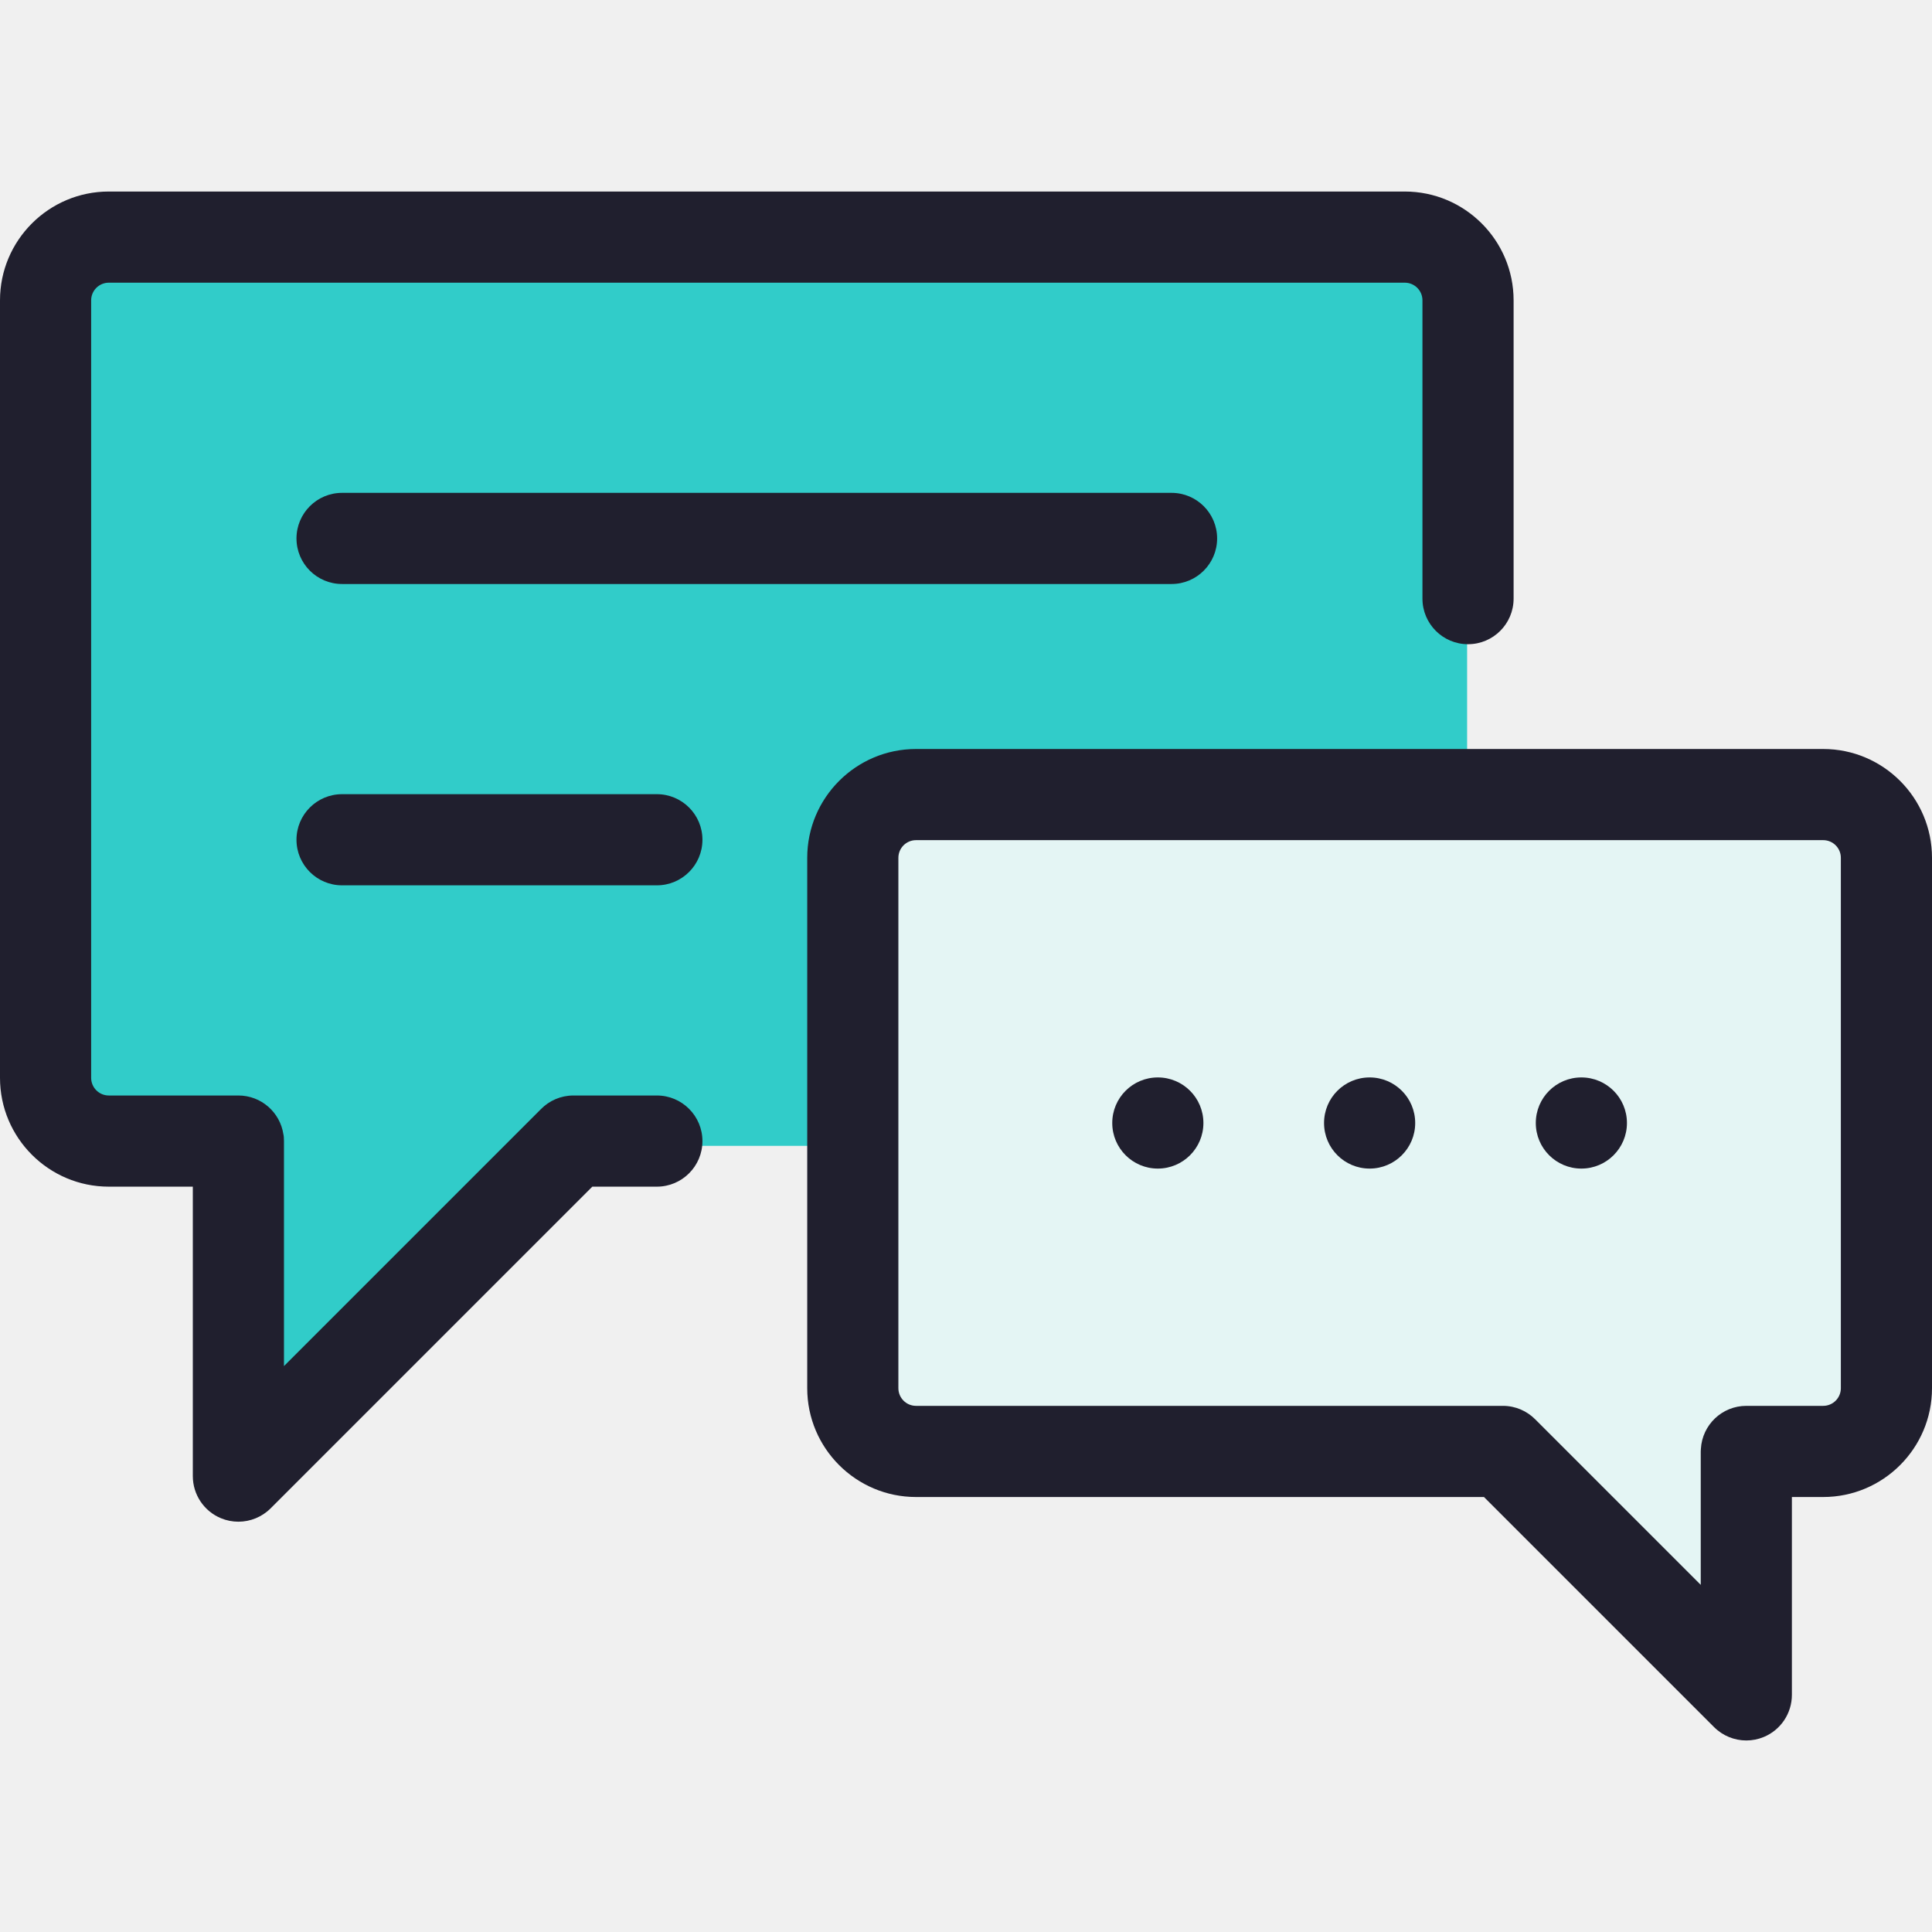
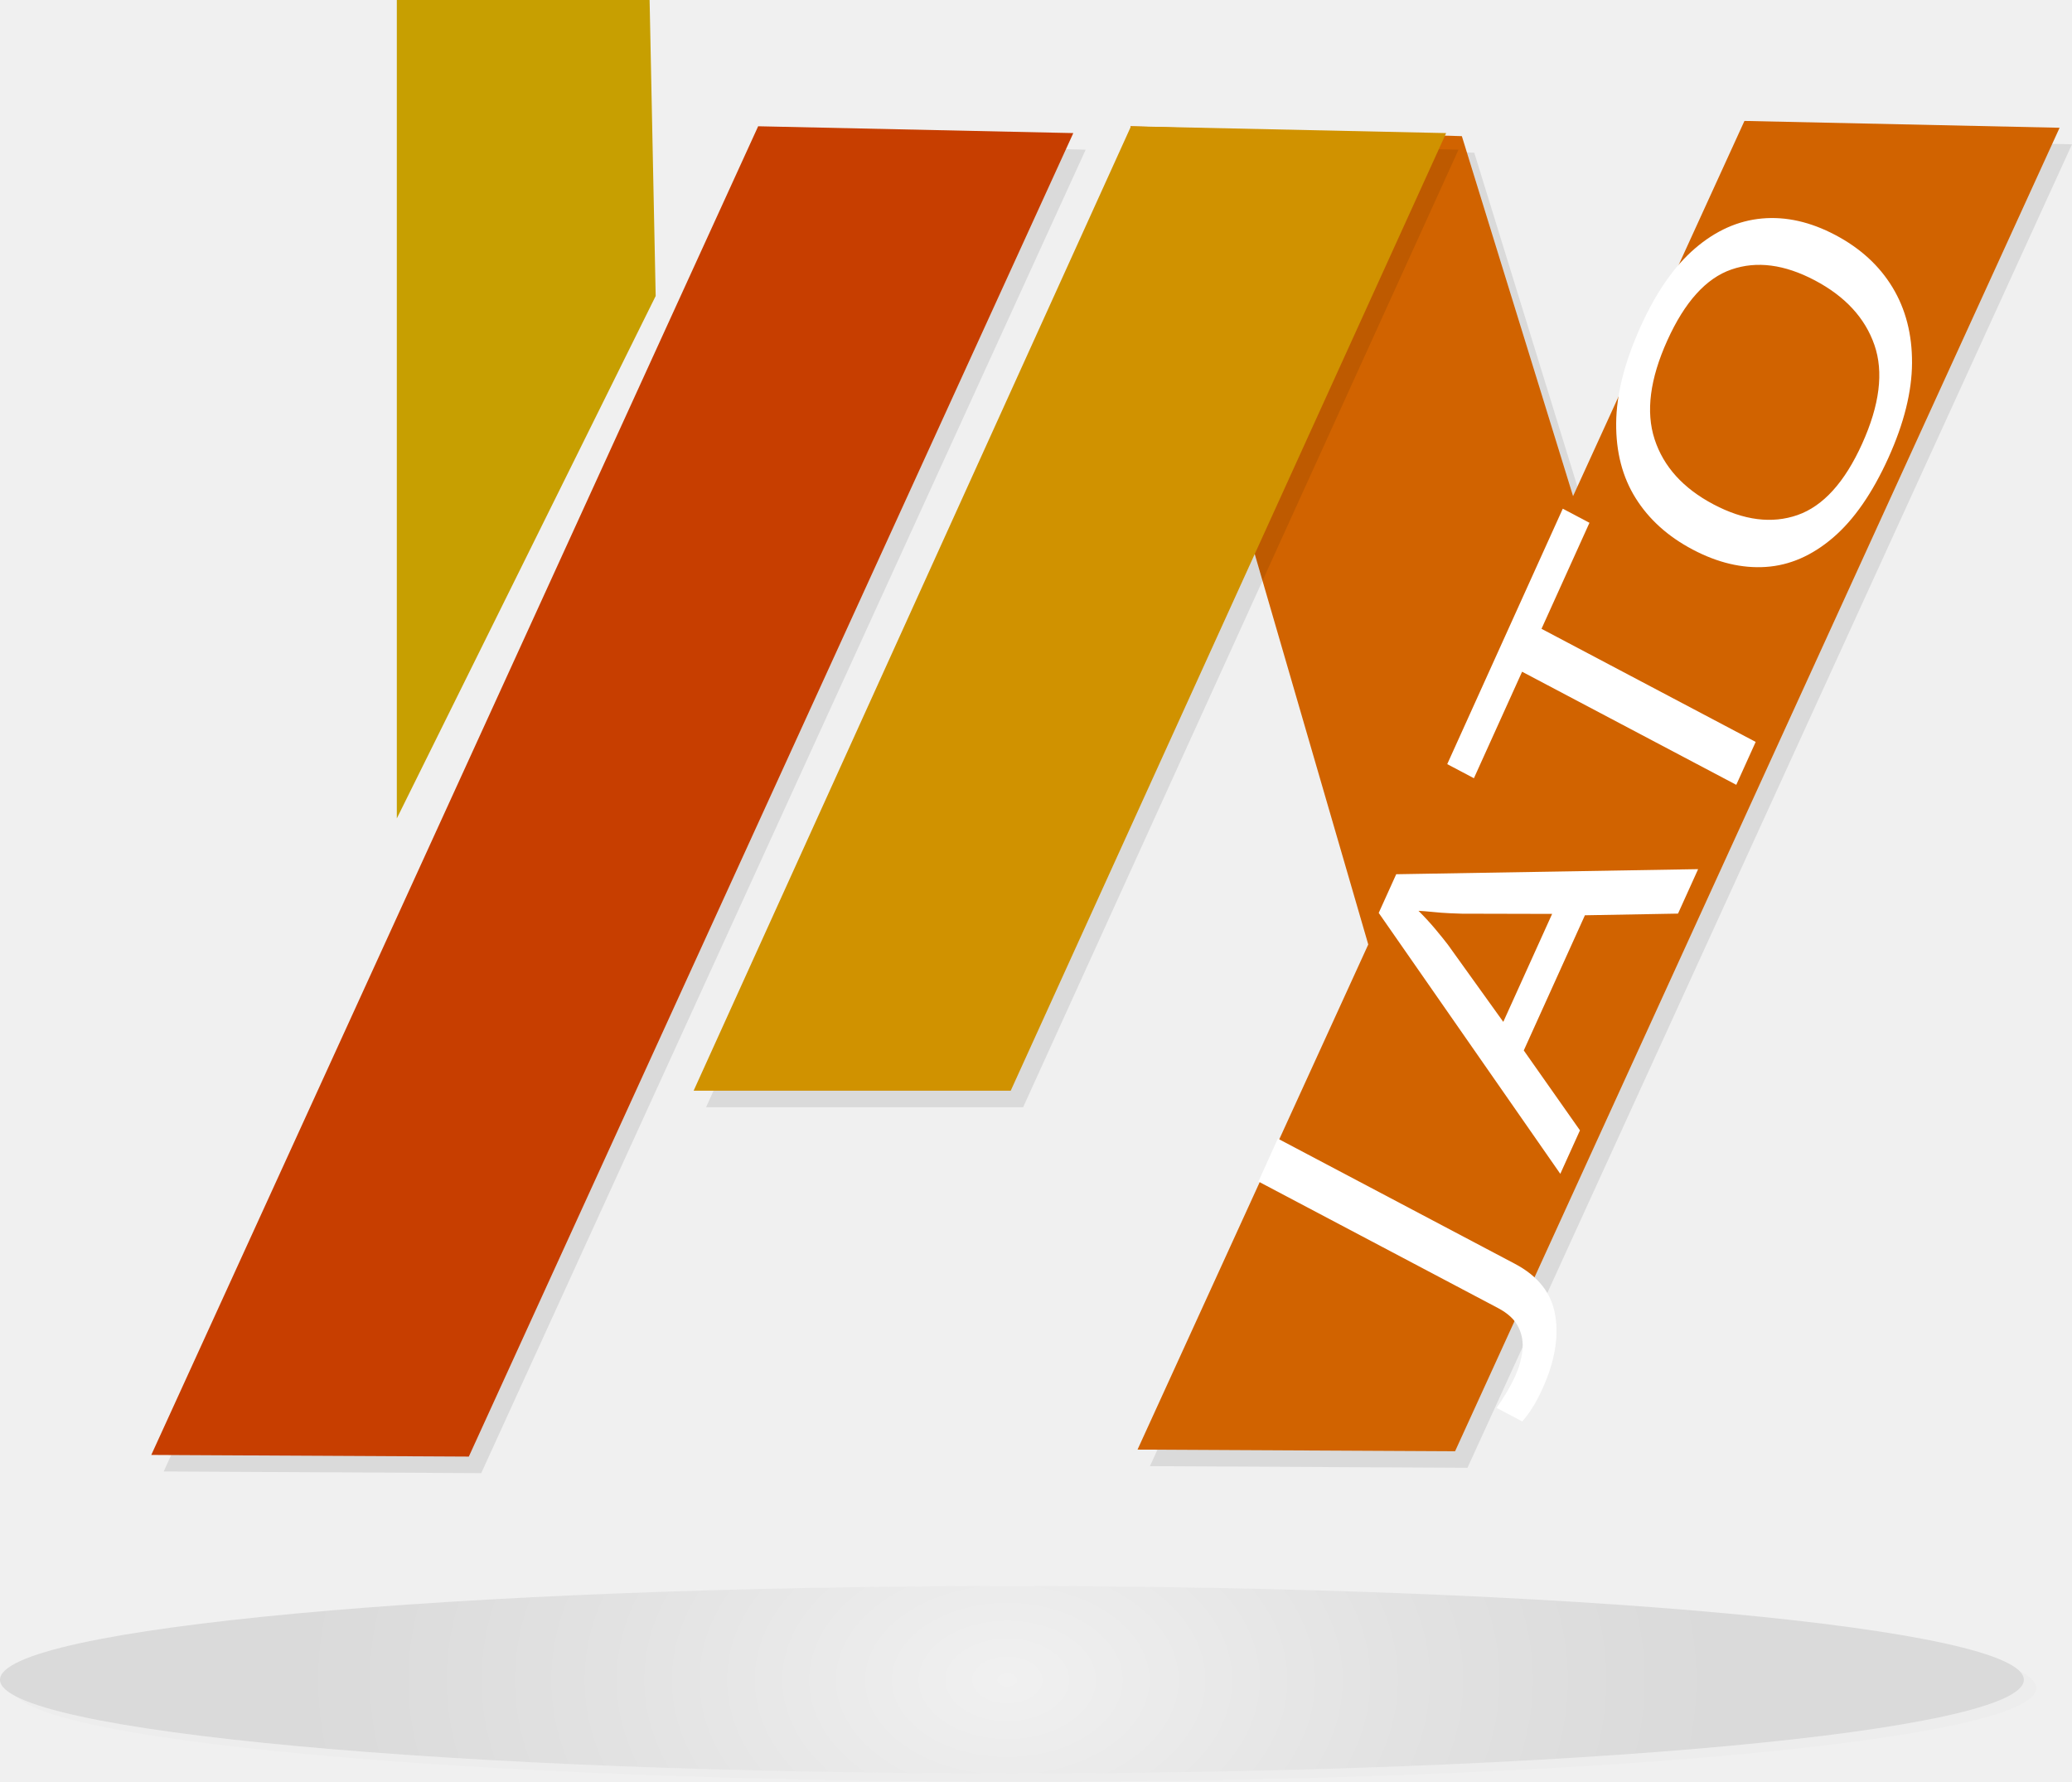
- <svg xmlns="http://www.w3.org/2000/svg" version="1.1" id="Layer_1" x="0px" y="0px" viewBox="0 0 511.999 511.999" style="enable-background:new 0 0 511.999 511.999;" xml:space="preserve">
-   <path style="fill:#E4F5F4;" d="M499.675,228.595V369.16c0,9.252-7.501,16.752-16.752,16.752h-20.376v64.521l-64.522-64.521H242.507  c-9.252,0-16.752-7.501-16.752-16.752v-65.5v-75.066c0-9.252,7.501-16.752,16.752-16.752h146.291h94.125  C492.175,211.842,499.675,219.343,499.675,228.595z" />
-   <path style="fill:#31CCC9;" d="M388.798,80.855v130.988H242.508c-9.252,0-16.752,7.501-16.752,16.752v75.066h-74.039L62.93,392.459  V303.66h-34.35c-9.252,0-16.752-7.501-16.752-16.752V80.855c0-9.252,7.501-16.752,16.752-16.752h343.466  C381.297,64.102,388.798,71.603,388.798,80.855z" />
-   <g>
-     <path style="fill:#201F2E;" d="M174.075,290.318h-22.114c-3.361,0-6.4,1.376-8.59,3.593l-68.115,68.115v-59.629   c0-0.827-0.053-1.419-0.158-1.823c-0.881-5.802-5.877-10.256-11.926-10.256H28.831c-2.577,0-4.674-2.097-4.674-4.674V79.589   c0-2.577,2.097-4.674,4.674-4.674H372.29c2.577,0,4.674,2.097,4.674,4.674v79.055c0,6.67,5.409,12.078,12.078,12.078   s12.078-5.409,12.078-12.078V79.589c0-15.897-12.933-28.831-28.831-28.831H28.831C12.933,50.757,0,63.691,0,79.589v206.056   c0,15.897,12.933,28.831,28.831,28.831H51.1v76.711c0,4.886,2.943,9.289,7.456,11.159c1.494,0.618,3.064,0.919,4.62,0.919   c3.144,0,6.232-1.227,8.543-3.538l85.251-85.251h17.104c6.67,0,12.078-5.409,12.078-12.078S180.745,290.318,174.075,290.318z" />
-     <path style="fill:#201F2E;" d="M483.169,198.491H242.754c-15.897,0-28.831,12.933-28.831,28.831v140.57   c0,15.897,12.933,28.831,28.831,28.831h150.514l60.98,60.98c2.311,2.311,5.4,3.538,8.543,3.538c1.556,0,3.126-0.301,4.62-0.919   c4.512-1.87,7.456-6.273,7.456-11.159v-52.44h8.301c15.897,0,28.831-12.933,28.831-28.831v-140.57   C512,211.424,499.067,198.491,483.169,198.491z M487.844,367.892c0,2.577-2.097,4.674-4.674,4.674h-20.376   c-6.44,0-11.688,5.045-12.043,11.396c-0.023,0.208-0.037,0.429-0.037,0.682v35.358l-43.857-43.857   c-2.189-2.209-5.223-3.58-8.579-3.58H242.754c-2.577,0-4.674-2.097-4.674-4.674V227.322c0-2.577,2.097-4.674,4.674-4.674h240.416   c2.577,0,4.674,2.097,4.674,4.674V367.892z" />
-     <path style="fill:#201F2E;" d="M362.964,285.53c-6.678,0-12.078,5.399-12.078,12.078c0,6.667,5.4,12.078,12.078,12.078   c6.668,0,12.078-5.411,12.078-12.078C375.042,290.929,369.631,285.53,362.964,285.53z" />
-     <path style="fill:#201F2E;" d="M90.65,130.612c-6.67,0-12.078,5.409-12.078,12.078c0,6.67,5.409,12.078,12.078,12.078h219.822   c6.67,0,12.078-5.409,12.078-12.078c0-6.67-5.409-12.078-12.078-12.078H90.65z" />
-     <path style="fill:#201F2E;" d="M174.075,210.465H90.65c-6.67,0-12.078,5.409-12.078,12.078s5.409,12.078,12.078,12.078h83.425   c6.67,0,12.078-5.409,12.078-12.078S180.745,210.465,174.075,210.465z" />
-     <path style="fill:#201F2E;" d="M306.837,285.53c-6.678,0-12.078,5.399-12.078,12.078c0,6.667,5.4,12.078,12.078,12.078   c6.668,0,12.078-5.411,12.078-12.078C318.915,290.929,313.504,285.53,306.837,285.53z" />
-     <path style="fill:#201F2E;" d="M419.079,285.53c-6.678,0-12.078,5.399-12.078,12.078c0,6.667,5.4,12.078,12.078,12.078   c6.668,0,12.078-5.411,12.078-12.078C431.157,290.929,425.746,285.53,419.079,285.53z" />
+ <svg xmlns="http://www.w3.org/2000/svg" viewBox="0 0 501 430.8">
+   <defs>
+     <style>.cls-1{isolation:isolate;}.cls-12,.cls-2{opacity:0.09;}.cls-13,.cls-2{mix-blend-mode:multiply;}.cls-3{fill:#c73e00;}.cls-4{fill:#d16300;}.cls-5{fill:#d09200;}.cls-6{font-size:91.64px;fill:#fff;font-family:Corbel;}.cls-7{letter-spacing:-0.05em;}.cls-8{letter-spacing:-0.02em;}.cls-9{letter-spacing:0em;}.cls-10{fill:none;stroke:#5c4921;stroke-miterlimit:10;}.cls-11{fill:#c79f01;}.cls-13{opacity:0.13;}.cls-14{fill:url(#Degradado_sin_nombre_8);}</style>
+     <radialGradient id="Degradado_sin_nombre_8" cx="286.22" cy="356.19" r="57.96" gradientTransform="translate(-617.97 -309.76) scale(3.01 2.01)" gradientUnits="userSpaceOnUse">
+       <stop offset="0" stop-color="#fff" />
+       <stop offset="0.02" stop-color="#f7f7f7" />
+       <stop offset="0.31" stop-color="#a1a1a1" />
+       <stop offset="0.55" stop-color="#5c5c5c" />
+       <stop offset="0.76" stop-color="#2a2a2a" />
+       <stop offset="0.91" stop-color="#0b0b0b" />
+       <stop offset="1" />
+     </radialGradient>
+   </defs>
+   <g class="cls-1">
+     <g id="Layer_1" data-name="Layer 1">
+       <g class="cls-2">
+         <polygon points="116.36 356.18 39.58 355.78 186.32 34.53 262.52 36.18 116.36 356.18" />
+       </g>
+       <polygon class="cls-3" points="113.36 352.18 36.58 351.78 183.32 30.53 259.52 32.18 113.36 352.18" />
+       <g class="cls-2">
+         <polygon points="337.87 246.22 400.72 180.16 356.47 36.92 276.32 34.53 337.87 246.22" />
+       </g>
+       <polygon class="cls-4" points="334.87 242.22 397.72 176.16 353.47 32.92 273.32 30.53 334.87 242.22" />
+       <g class="cls-2">
+         <polygon points="354.83 354.89 278.05 354.49 424.8 33.24 501 34.89 354.83 354.89" />
+       </g>
+       <polygon class="cls-4" points="351.83 350.89 275.05 350.49 421.8 29.24 498 30.89 351.83 350.89" />
+       <g class="cls-2">
+         <polygon points="247.39 267.71 170.72 267.71 276.47 34.53 352.67 36.18 247.39 267.71" />
+       </g>
+       <polygon class="cls-5" points="244.39 263.71 167.72 263.71 273.47 30.53 349.67 32.18 244.39 263.71" />
+       <text class="cls-6" transform="matrix(0.57, -1.26, 0.89, 0.47, 357.71, 327.06)">J<tspan class="cls-7" x="34.32" y="0">A</tspan>
+         <tspan class="cls-8" x="87.61" y="0">T</tspan>
+         <tspan class="cls-9" x="136.25" y="0">O</tspan>
+       </text>
+       <path class="cls-10" d="M128.32,17.1" transform="translate(-13 -29.39)" />
+       <path class="cls-10" d="M170.07,21.22" transform="translate(-13 -29.39)" />
+       <path class="cls-10" d="M128.32,21.22" transform="translate(-13 -29.39)" />
+       <path class="cls-10" d="M170.07,38.65" transform="translate(-13 -29.39)" />
+       <polyline class="cls-11" points="95.95 0 157.07 0 158.54 71.57 95.95 197.88" />
+       <g class="cls-12">
+         <g class="cls-13">
+           <ellipse cx="247.68" cy="408.14" rx="244.68" ry="22.66" />
+         </g>
+         <ellipse class="cls-14" cx="244.68" cy="406.14" rx="244.68" ry="22.66" />
+       </g>
+     </g>
  </g>
-   <g>
- </g>
-   <g>
- </g>
-   <g>
- </g>
-   <g>
- </g>
-   <g>
- </g>
-   <g>
- </g>
-   <g>
- </g>
-   <g>
- </g>
-   <g>
- </g>
-   <g>
- </g>
-   <g>
- </g>
-   <g>
- </g>
-   <g>
- </g>
-   <g>
- </g>
-   <g>
- </g>
</svg>
